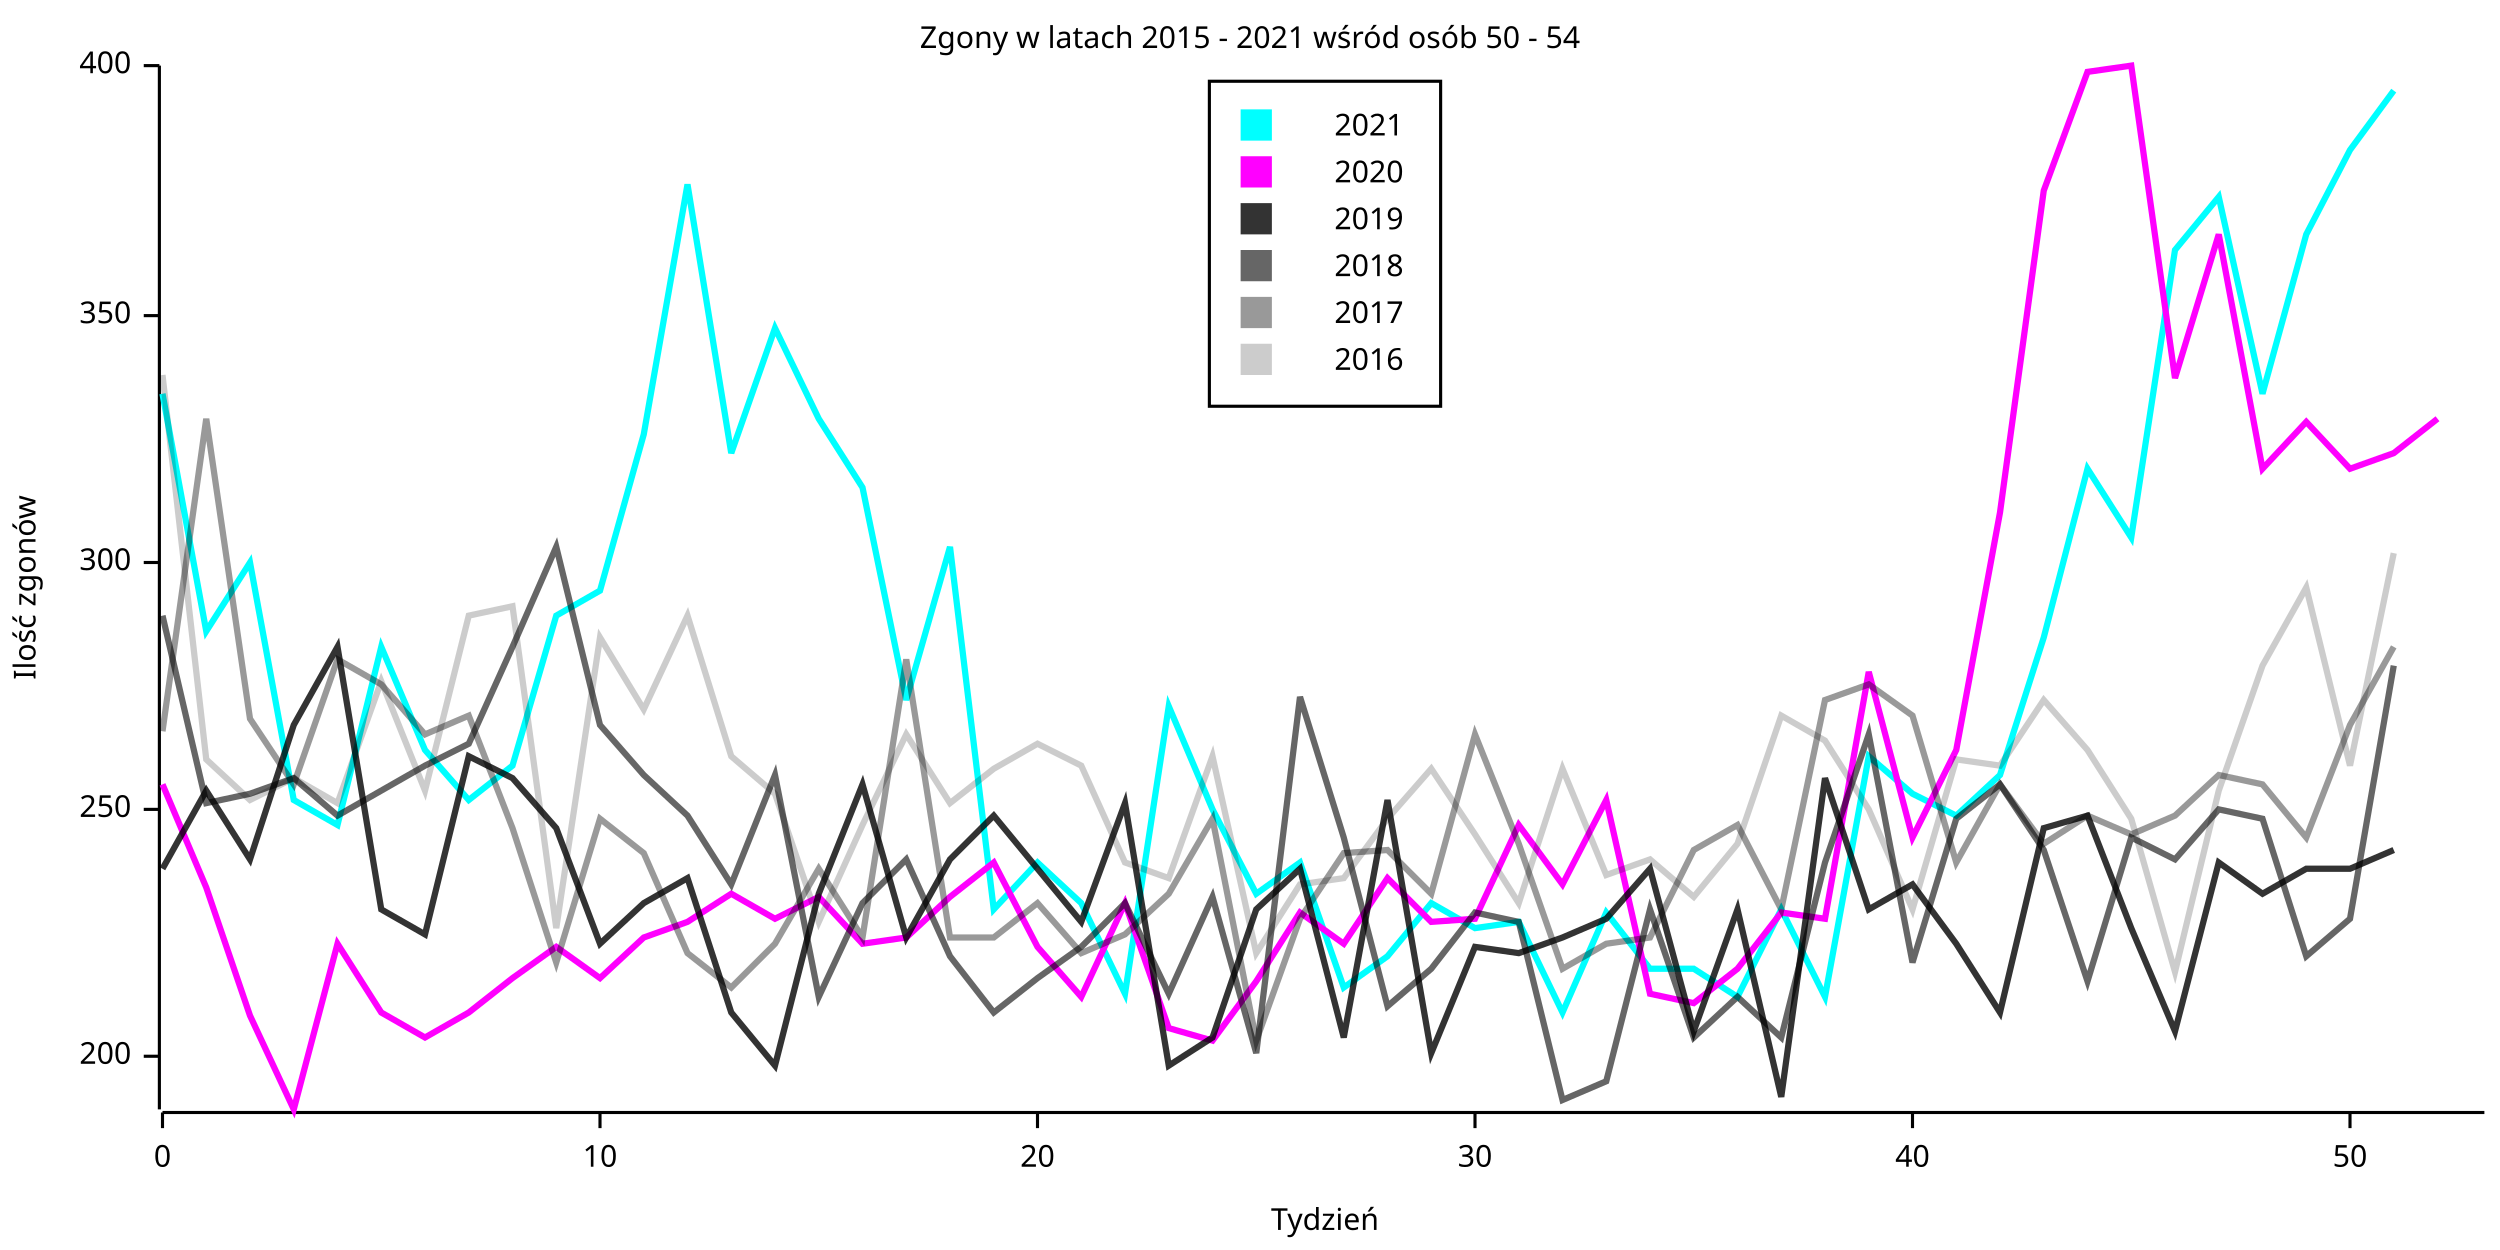
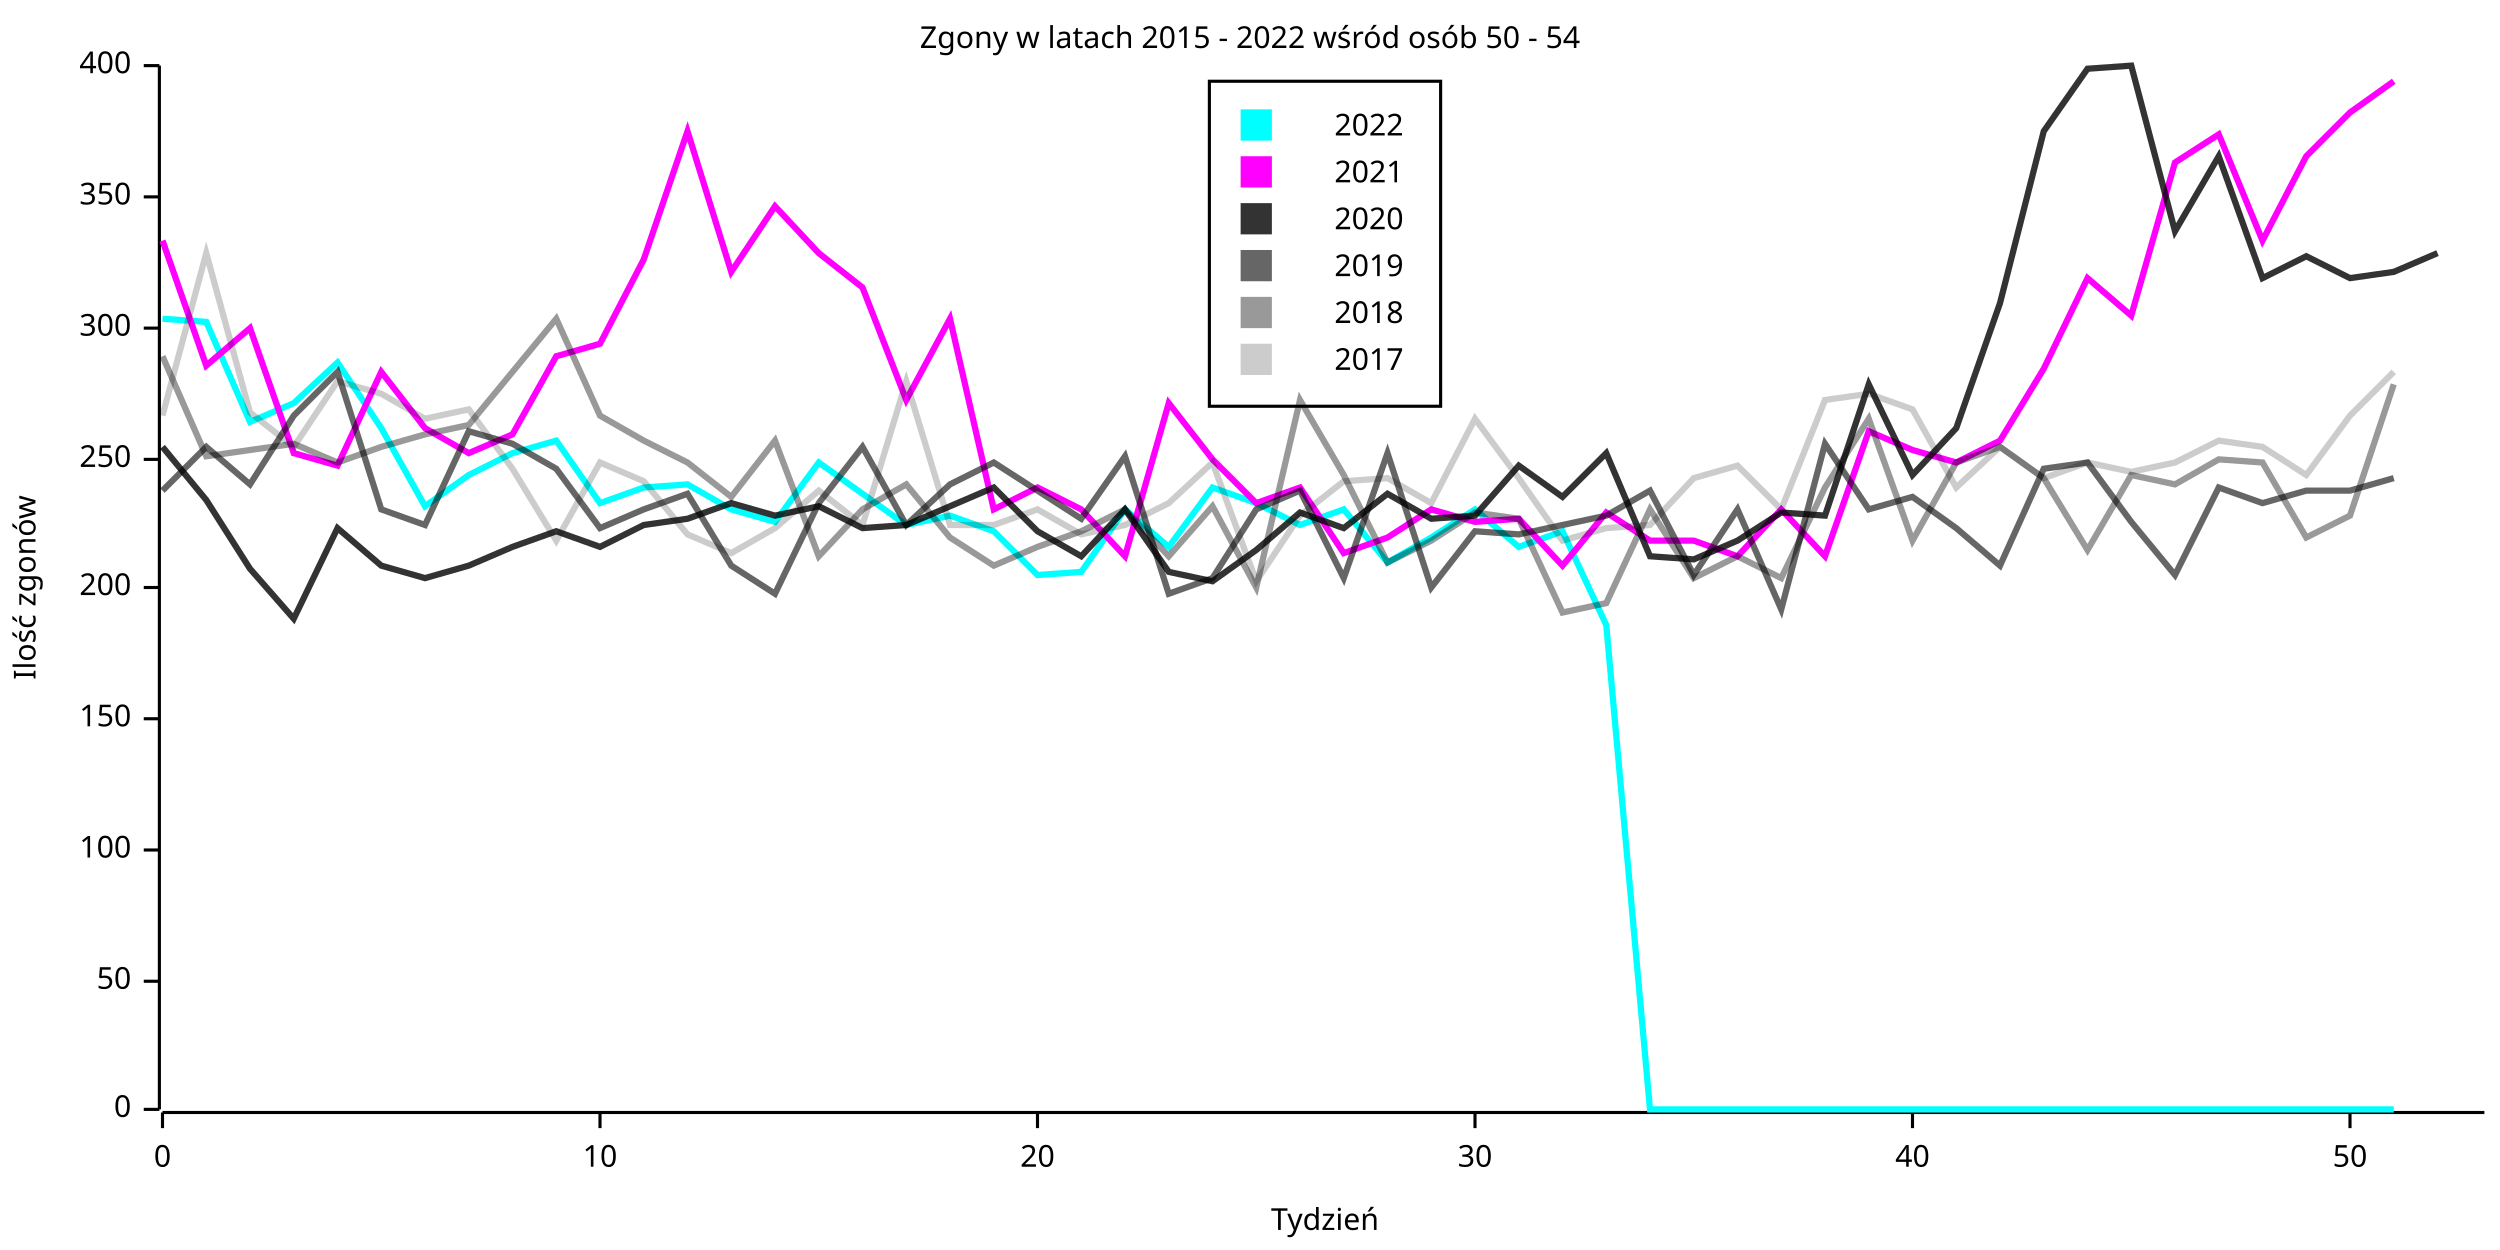
<svg xmlns="http://www.w3.org/2000/svg" width="800" height="400" viewBox="0 0 800 400">
  <rect x="0" y="0" width="800" height="400" opacity="1" fill="#FFFFFF" stroke="none" />
  <text x="400" y="8" dy="0.76em" text-anchor="middle" font-family="sans-serif" font-size="9.677" opacity="1" fill="#000000">
- Zgony w latach 2015 - 2021 wśród osób 50 - 54
+ Zgony w latach 2015 - 2022 wśród osób 50 - 54
</text>
  <text x="4" y="188" dy="0.76em" text-anchor="middle" font-family="sans-serif" font-size="9.677" opacity="1" fill="#000000" transform="rotate(270, 4, 188)">
Ilość zgonów
</text>
  <text x="424" y="396" dy="-0.5ex" text-anchor="middle" font-family="sans-serif" font-size="9.677" opacity="1" fill="#000000">
Tydzień
</text>
  <polyline fill="none" opacity="1" stroke="#000000" stroke-width="1" points="51,21 51,355 " />
-   <text x="42" y="338" dy="0.5ex" text-anchor="end" font-family="sans-serif" font-size="9.677" opacity="1" fill="#000000">
+   <text x="42" y="355" dy="0.5ex" text-anchor="end" font-family="sans-serif" font-size="9.677" opacity="1" fill="#000000">
+ 0
+ </text>
+   <polyline fill="none" opacity="1" stroke="#000000" stroke-width="1" points="46,355 51,355 " />
+   <text x="42" y="314" dy="0.5ex" text-anchor="end" font-family="sans-serif" font-size="9.677" opacity="1" fill="#000000">
+ 50
+ </text>
+   <polyline fill="none" opacity="1" stroke="#000000" stroke-width="1" points="46,314 51,314 " />
+   <text x="42" y="272" dy="0.5ex" text-anchor="end" font-family="sans-serif" font-size="9.677" opacity="1" fill="#000000">
+ 100
+ </text>
+   <polyline fill="none" opacity="1" stroke="#000000" stroke-width="1" points="46,272 51,272 " />
+   <text x="42" y="230" dy="0.5ex" text-anchor="end" font-family="sans-serif" font-size="9.677" opacity="1" fill="#000000">
+ 150
+ </text>
+   <polyline fill="none" opacity="1" stroke="#000000" stroke-width="1" points="46,230 51,230 " />
+   <text x="42" y="188" dy="0.5ex" text-anchor="end" font-family="sans-serif" font-size="9.677" opacity="1" fill="#000000">
200
</text>
-   <polyline fill="none" opacity="1" stroke="#000000" stroke-width="1" points="46,338 51,338 " />
-   <text x="42" y="259" dy="0.5ex" text-anchor="end" font-family="sans-serif" font-size="9.677" opacity="1" fill="#000000">
+   <polyline fill="none" opacity="1" stroke="#000000" stroke-width="1" points="46,188 51,188 " />
+   <text x="42" y="147" dy="0.5ex" text-anchor="end" font-family="sans-serif" font-size="9.677" opacity="1" fill="#000000">
250
</text>
-   <polyline fill="none" opacity="1" stroke="#000000" stroke-width="1" points="46,259 51,259 " />
-   <text x="42" y="180" dy="0.5ex" text-anchor="end" font-family="sans-serif" font-size="9.677" opacity="1" fill="#000000">
+   <polyline fill="none" opacity="1" stroke="#000000" stroke-width="1" points="46,147 51,147 " />
+   <text x="42" y="105" dy="0.5ex" text-anchor="end" font-family="sans-serif" font-size="9.677" opacity="1" fill="#000000">
300
</text>
-   <polyline fill="none" opacity="1" stroke="#000000" stroke-width="1" points="46,180 51,180 " />
-   <text x="42" y="101" dy="0.5ex" text-anchor="end" font-family="sans-serif" font-size="9.677" opacity="1" fill="#000000">
+   <polyline fill="none" opacity="1" stroke="#000000" stroke-width="1" points="46,105 51,105 " />
+   <text x="42" y="63" dy="0.5ex" text-anchor="end" font-family="sans-serif" font-size="9.677" opacity="1" fill="#000000">
350
</text>
-   <polyline fill="none" opacity="1" stroke="#000000" stroke-width="1" points="46,101 51,101 " />
+   <polyline fill="none" opacity="1" stroke="#000000" stroke-width="1" points="46,63 51,63 " />
  <text x="42" y="21" dy="0.5ex" text-anchor="end" font-family="sans-serif" font-size="9.677" opacity="1" fill="#000000">
400
</text>
  <polyline fill="none" opacity="1" stroke="#000000" stroke-width="1" points="46,21 51,21 " />
  <polyline fill="none" opacity="1" stroke="#000000" stroke-width="1" points="52,356 795,356 " />
  <text x="52" y="366" dy="0.76em" text-anchor="middle" font-family="sans-serif" font-size="9.677" opacity="1" fill="#000000">
0
</text>
  <polyline fill="none" opacity="1" stroke="#000000" stroke-width="1" points="52,356 52,361 " />
  <text x="192" y="366" dy="0.76em" text-anchor="middle" font-family="sans-serif" font-size="9.677" opacity="1" fill="#000000">
10
</text>
  <polyline fill="none" opacity="1" stroke="#000000" stroke-width="1" points="192,356 192,361 " />
  <text x="332" y="366" dy="0.76em" text-anchor="middle" font-family="sans-serif" font-size="9.677" opacity="1" fill="#000000">
20
</text>
  <polyline fill="none" opacity="1" stroke="#000000" stroke-width="1" points="332,356 332,361 " />
  <text x="472" y="366" dy="0.76em" text-anchor="middle" font-family="sans-serif" font-size="9.677" opacity="1" fill="#000000">
30
</text>
  <polyline fill="none" opacity="1" stroke="#000000" stroke-width="1" points="472,356 472,361 " />
  <text x="612" y="366" dy="0.76em" text-anchor="middle" font-family="sans-serif" font-size="9.677" opacity="1" fill="#000000">
40
</text>
  <polyline fill="none" opacity="1" stroke="#000000" stroke-width="1" points="612,356 612,361 " />
  <text x="752" y="366" dy="0.76em" text-anchor="middle" font-family="sans-serif" font-size="9.677" opacity="1" fill="#000000">
50
</text>
  <polyline fill="none" opacity="1" stroke="#000000" stroke-width="1" points="752,356 752,361 " />
-   <polyline fill="none" opacity="1" stroke="#00FFFF" stroke-width="2" points="52,126 66,202 80,180 94,256 108,264 122,207 136,240 150,256 164,245 178,197 192,189 206,139 220,59 234,145 248,105 262,134 276,156 290,224 304,175 318,291 332,276 346,289 360,318 374,226 388,259 402,286 416,276 430,316 444,306 458,289 472,297 486,295 500,324 514,292 528,310 542,310 556,319 570,291 584,319 598,242 612,254 626,261 640,248 654,204 668,150 682,172 696,80 710,63 724,126 738,75 752,48 766,29 " />
-   <polyline fill="none" opacity="1" stroke="#FF00FF" stroke-width="2" points="52,251 66,284 80,325 94,355 108,302 122,324 136,332 150,324 164,313 178,303 192,313 206,300 220,295 234,286 248,294 262,287 276,302 290,300 304,287 318,276 332,303 346,319 360,289 374,329 388,333 402,314 416,292 430,302 444,281 458,295 472,294 486,264 500,283 514,256 528,318 542,321 556,310 570,292 584,294 598,215 612,268 626,240 640,164 654,61 668,23 682,21 696,121 710,75 724,150 738,135 752,150 766,145 780,134 " />
-   <polyline fill="none" opacity="0.8" stroke="#000000" stroke-width="2" points="52,278 66,253 80,275 94,232 108,207 122,291 136,299 150,242 164,249 178,265 192,302 206,289 220,281 234,324 248,341 262,286 276,251 290,300 304,275 318,261 332,278 346,295 360,257 374,341 388,332 402,291 416,278 430,332 444,256 458,337 472,303 486,305 500,300 514,294 528,278 542,330 556,291 570,351 584,249 598,291 612,283 626,302 640,324 654,265 668,261 682,297 696,330 710,276 724,286 738,278 752,278 766,272 " />
-   <polyline fill="none" opacity="0.6" stroke="#000000" stroke-width="2" points="52,197 66,257 80,254 94,249 108,261 122,253 136,245 150,238 164,207 178,175 192,232 206,248 220,261 234,283 248,248 262,319 276,289 290,275 304,306 318,324 332,313 346,303 360,289 374,318 388,287 402,337 416,223 430,268 444,322 458,310 472,292 486,295 500,352 514,346 528,291 542,332 556,319 570,332 584,276 598,235 612,308 626,262 640,251 654,272 668,314 682,268 696,275 710,259 724,262 738,306 752,294 766,213 " />
-   <polyline fill="none" opacity="0.4" stroke="#000000" stroke-width="2" points="52,234 66,134 80,230 94,251 108,211 122,219 136,235 150,229 164,265 178,308 192,262 206,273 220,305 234,316 248,302 262,278 276,300 290,211 304,300 318,300 332,289 346,305 360,299 374,286 388,262 402,333 416,294 430,273 444,272 458,286 472,235 486,270 500,310 514,302 528,300 542,272 556,264 570,291 584,224 598,219 612,229 626,276 640,251 654,270 668,261 682,267 696,261 710,248 724,251 738,268 752,232 766,207 " />
-   <polyline fill="none" opacity="0.2" stroke="#000000" stroke-width="2" points="52,120 66,243 80,256 94,249 108,257 122,218 136,253 150,197 164,194 178,297 192,204 206,227 220,197 234,242 248,254 262,295 276,264 290,235 304,257 318,246 332,238 346,245 360,276 374,281 388,242 402,305 416,283 430,281 444,262 458,246 472,267 486,289 500,246 514,280 528,275 542,287 556,270 570,229 584,237 598,259 612,291 626,243 640,245 654,224 668,240 682,262 696,311 710,253 724,213 738,188 752,245 766,177 " />
+   <polyline fill="none" opacity="1" stroke="#00FFFF" stroke-width="2" points="52,102 66,103 80,135 94,129 108,116 122,137 136,162 150,152 164,145 178,141 192,161 206,156 220,155 234,163 248,167 262,148 276,158 290,168 304,165 318,170 332,184 346,183 360,163 374,175 388,156 402,161 416,168 430,163 444,180 458,172 472,163 486,175 500,170 514,200 528,355 542,355 556,355 570,355 584,355 598,355 612,355 626,355 640,355 654,355 668,355 682,355 696,355 710,355 724,355 738,355 752,355 766,355 " />
+   <polyline fill="none" opacity="1" stroke="#FF00FF" stroke-width="2" points="52,77 66,117 80,105 94,145 108,149 122,119 136,137 150,145 164,139 178,114 192,110 206,83 220,42 234,87 248,66 262,81 276,92 290,128 304,102 318,163 332,156 346,163 360,178 374,129 388,147 402,161 416,156 430,177 444,172 458,163 472,167 486,166 500,181 514,164 528,173 542,173 556,178 570,163 584,178 598,138 612,144 626,148 640,141 654,118 668,89 682,101 696,52 710,43 724,77 738,50 752,36 766,26 " />
+   <polyline fill="none" opacity="0.8" stroke="#000000" stroke-width="2" points="52,143 66,160 80,182 94,198 108,169 122,181 136,185 150,181 164,175 178,170 192,175 206,168 220,166 234,161 248,165 262,162 276,169 290,168 304,162 318,156 332,170 346,178 360,163 374,183 388,186 402,176 416,164 430,169 444,158 458,166 472,165 486,149 500,159 514,145 528,178 542,179 556,173 570,164 584,165 598,123 612,152 626,137 640,97 654,42 668,22 682,21 696,74 710,50 724,89 738,82 752,89 766,87 780,81 " />
+   <polyline fill="none" opacity="0.6" stroke="#000000" stroke-width="2" points="52,157 66,143 80,155 94,133 108,119 122,163 136,168 150,138 164,142 178,150 192,169 206,163 220,158 234,181 248,190 262,161 276,143 290,168 304,155 318,148 332,157 346,166 360,146 374,190 388,185 402,163 416,157 430,185 444,145 458,188 472,170 486,171 500,168 514,165 528,157 542,184 556,163 570,195 584,142 598,163 612,159 626,169 640,181 654,150 668,148 682,167 696,184 710,156 724,161 738,157 752,157 766,153 " />
+   <polyline fill="none" opacity="0.4" stroke="#000000" stroke-width="2" points="52,114 66,146 80,144 94,142 108,148 122,143 136,139 150,136 164,119 178,102 192,133 206,141 220,148 234,159 248,141 262,178 276,163 290,155 304,172 318,181 332,175 346,170 360,163 374,178 388,162 402,188 416,128 430,152 444,180 458,173 472,164 486,166 500,196 514,193 528,163 542,185 556,178 570,185 584,156 598,134 612,173 626,148 640,143 654,153 668,176 682,152 696,155 710,147 724,148 738,172 752,165 766,123 " />
+   <polyline fill="none" opacity="0.2" stroke="#000000" stroke-width="2" points="52,133 66,81 80,132 94,143 108,122 122,126 136,134 150,131 164,150 178,173 192,148 206,154 220,171 234,177 248,169 262,157 276,168 290,122 304,168 318,168 332,163 346,171 360,168 374,161 388,148 402,186 416,165 430,154 444,153 458,161 472,134 486,153 500,173 514,169 528,168 542,153 556,149 570,163 584,128 598,126 612,131 626,156 640,143 654,153 668,148 682,151 696,148 710,141 724,143 738,152 752,133 766,119 " />
  <rect x="387" y="26" width="74" height="104" opacity="1" fill="none" stroke="#000000" />
  <text x="427" y="36" dy="0.76em" text-anchor="start" font-family="sans-serif" font-size="9.677" opacity="1" fill="#000000">
+ 2022
+ </text>
+   <text x="427" y="51" dy="0.76em" text-anchor="start" font-family="sans-serif" font-size="9.677" opacity="1" fill="#000000">
2021
</text>
-   <text x="427" y="51" dy="0.76em" text-anchor="start" font-family="sans-serif" font-size="9.677" opacity="1" fill="#000000">
+   <text x="427" y="66" dy="0.76em" text-anchor="start" font-family="sans-serif" font-size="9.677" opacity="1" fill="#000000">
2020
</text>
-   <text x="427" y="66" dy="0.76em" text-anchor="start" font-family="sans-serif" font-size="9.677" opacity="1" fill="#000000">
+   <text x="427" y="81" dy="0.76em" text-anchor="start" font-family="sans-serif" font-size="9.677" opacity="1" fill="#000000">
2019
</text>
-   <text x="427" y="81" dy="0.76em" text-anchor="start" font-family="sans-serif" font-size="9.677" opacity="1" fill="#000000">
+   <text x="427" y="96" dy="0.76em" text-anchor="start" font-family="sans-serif" font-size="9.677" opacity="1" fill="#000000">
2018
</text>
-   <text x="427" y="96" dy="0.76em" text-anchor="start" font-family="sans-serif" font-size="9.677" opacity="1" fill="#000000">
+   <text x="427" y="111" dy="0.76em" text-anchor="start" font-family="sans-serif" font-size="9.677" opacity="1" fill="#000000">
2017
- </text>
-   <text x="427" y="111" dy="0.76em" text-anchor="start" font-family="sans-serif" font-size="9.677" opacity="1" fill="#000000">
- 2016
</text>
  <rect x="397" y="35" width="10" height="10" opacity="1" fill="#00FFFF" stroke="none" />
  <rect x="397" y="50" width="10" height="10" opacity="1" fill="#FF00FF" stroke="none" />
  <rect x="397" y="65" width="10" height="10" opacity="0.8" fill="#000000" stroke="none" />
  <rect x="397" y="80" width="10" height="10" opacity="0.6" fill="#000000" stroke="none" />
  <rect x="397" y="95" width="10" height="10" opacity="0.4" fill="#000000" stroke="none" />
  <rect x="397" y="110" width="10" height="10" opacity="0.2" fill="#000000" stroke="none" />
</svg>
